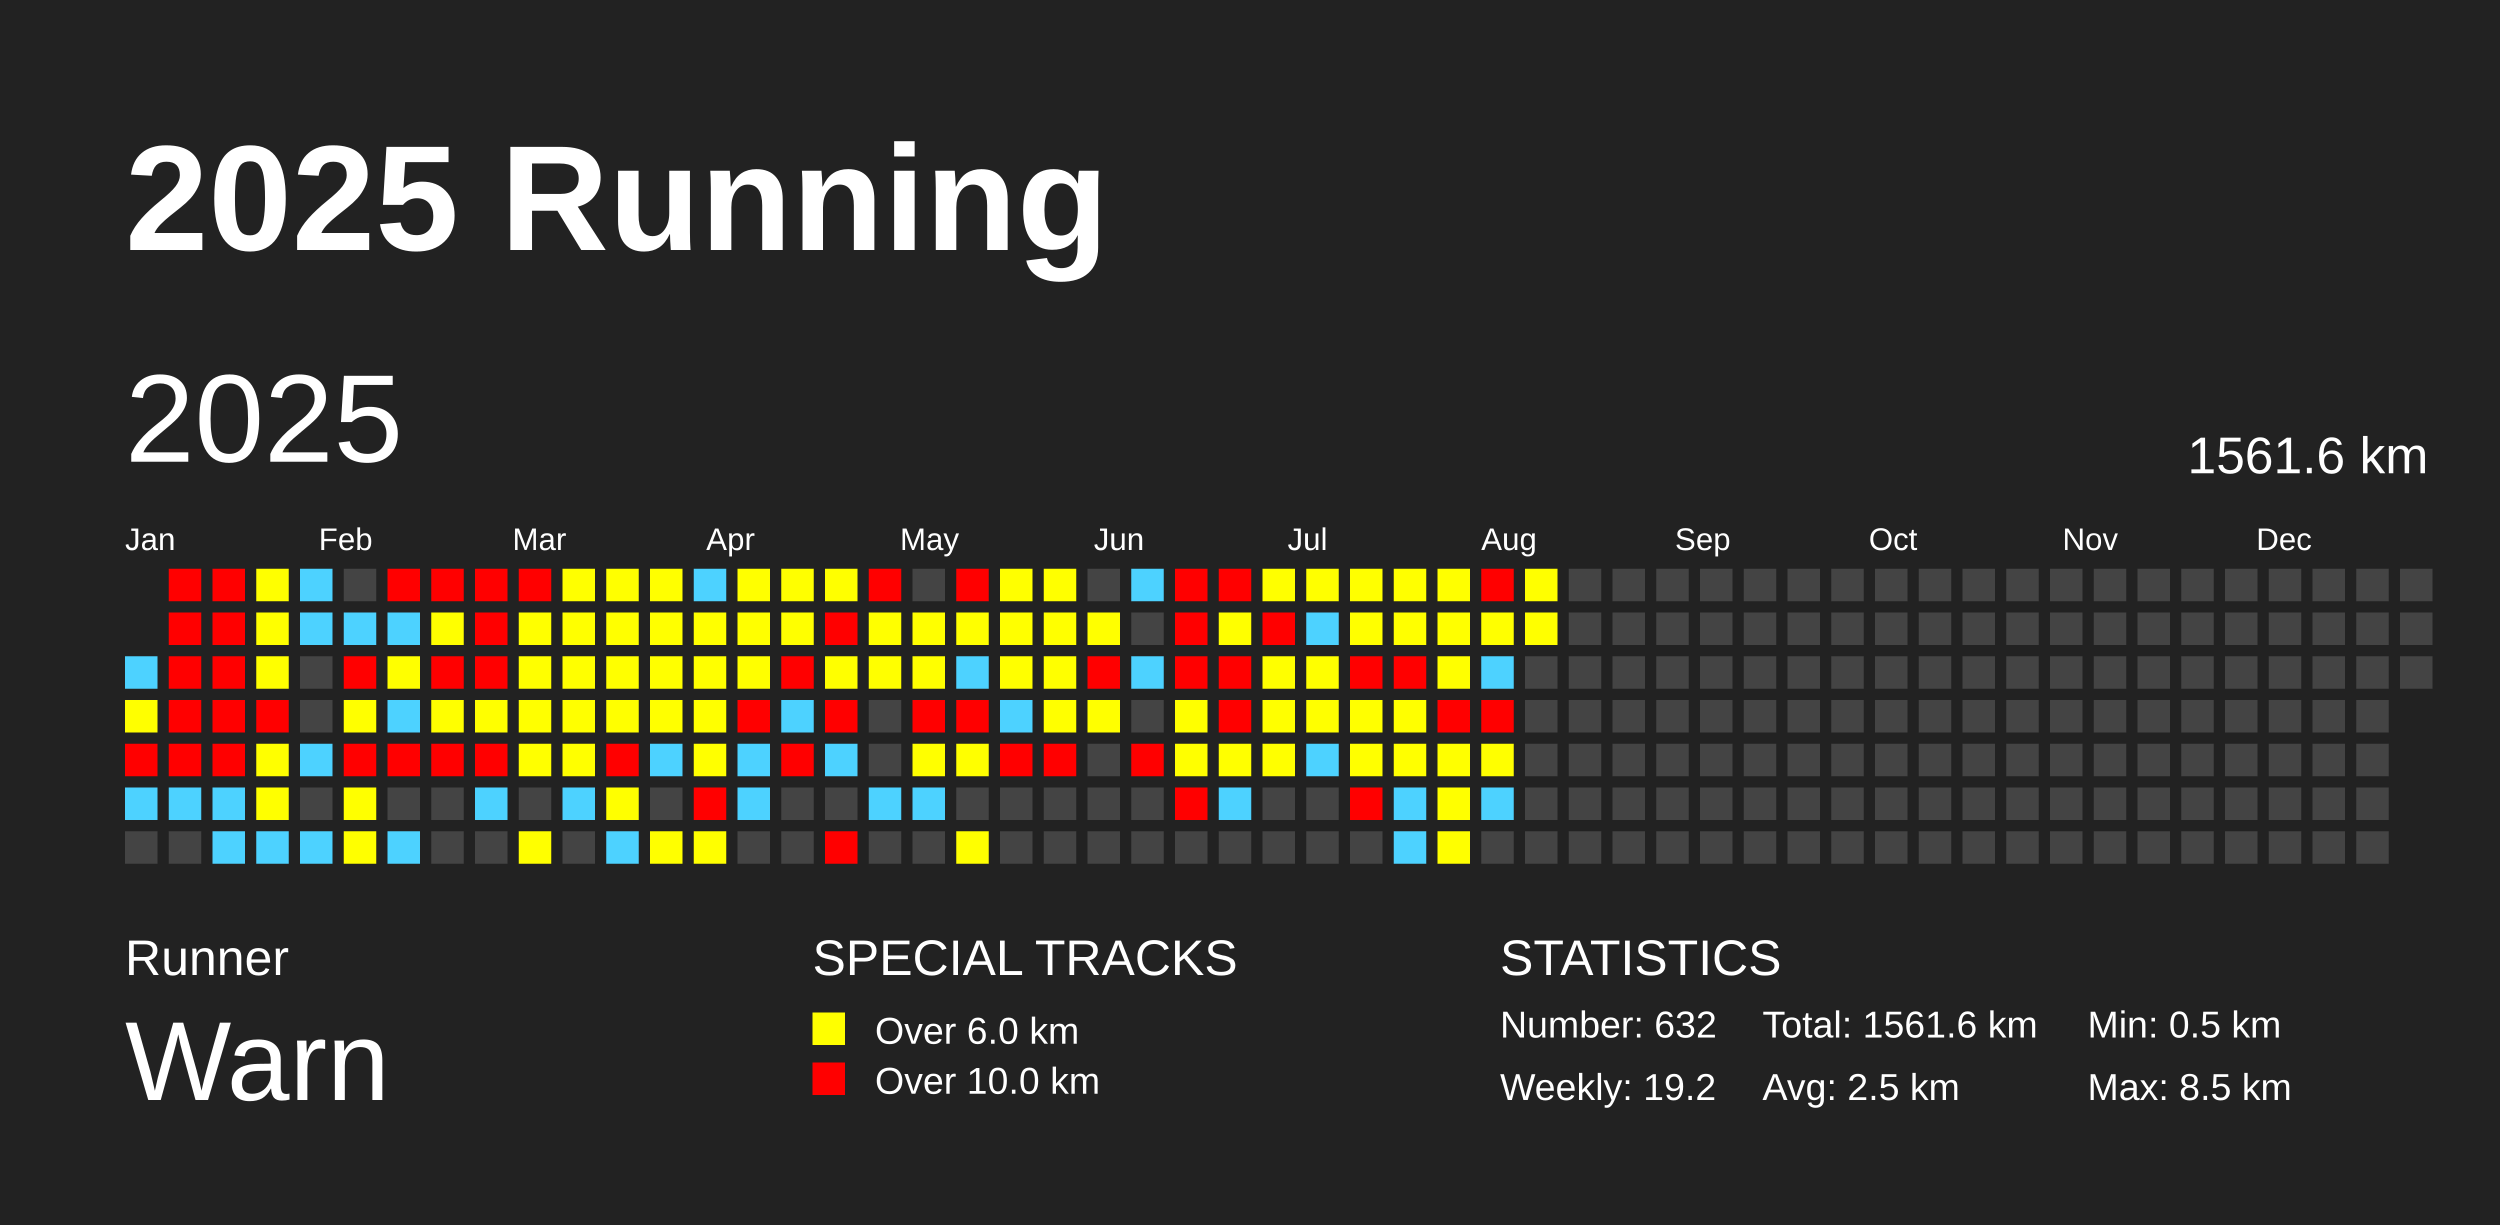
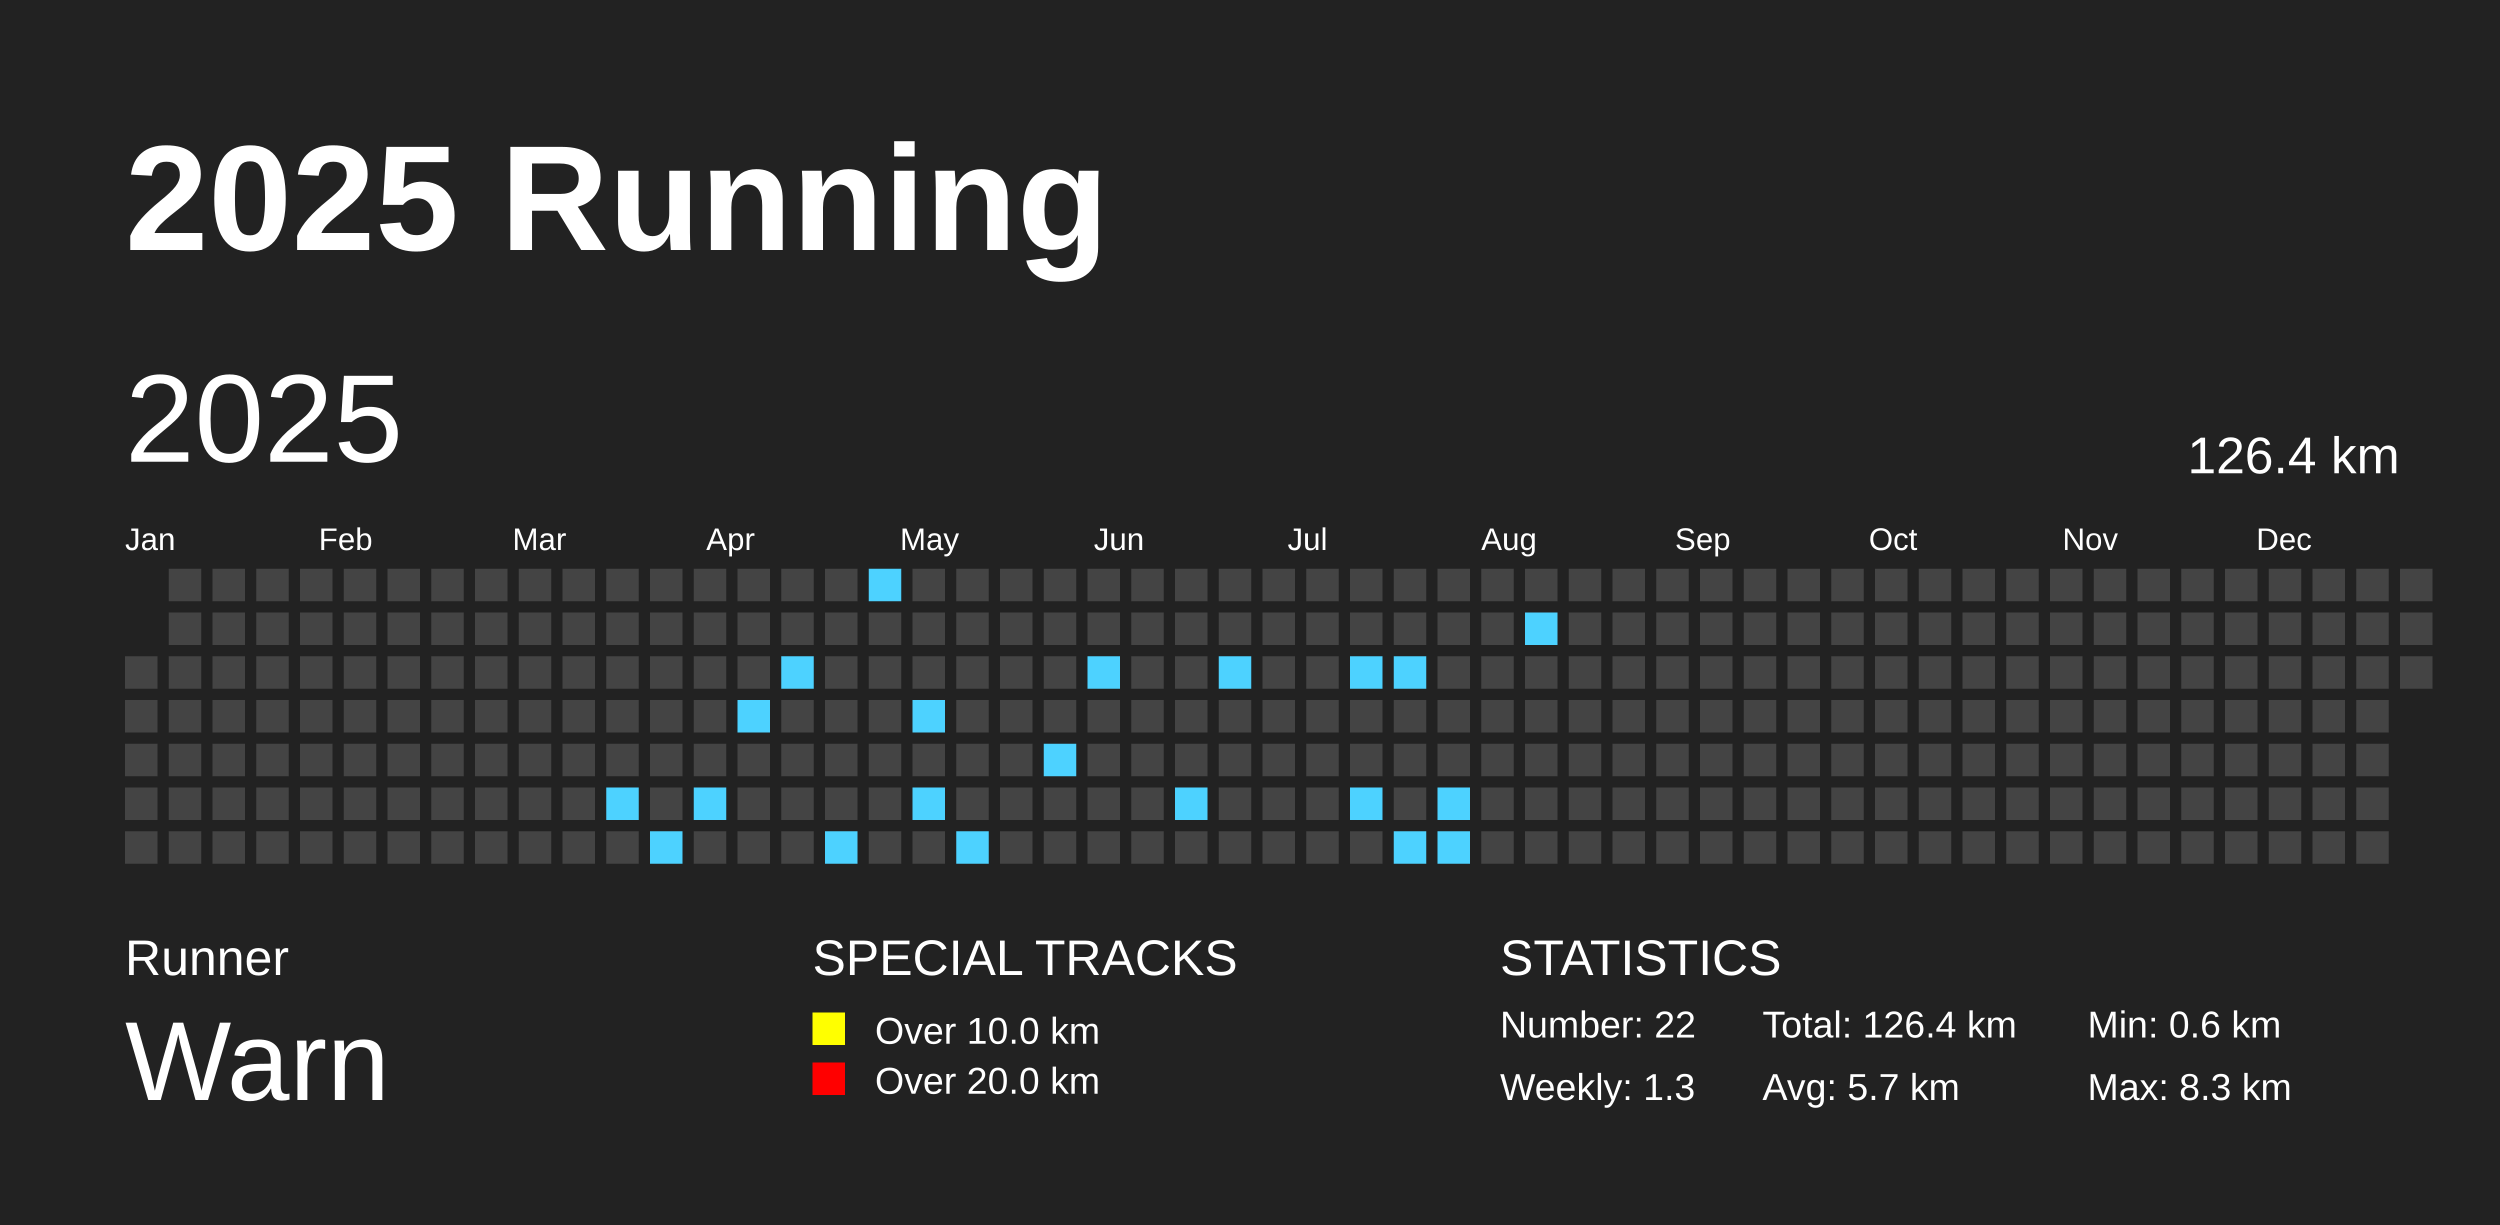
<svg xmlns="http://www.w3.org/2000/svg" baseProfile="full" height="98mm" version="1.1" viewBox="0,0,200,98" width="200mm">
  <defs />
  <rect fill="#222222" height="98" width="200" x="0" y="0" />
  <text fill="#FFFFFF" style="font-size:12px; font-family:Arial; font-weight:bold;" x="10" y="20">2025 Running</text>
  <text fill="#FFFFFF" style="font-size:4px; font-family:Arial" x="10" y="78">Runner</text>
  <text fill="#FFFFFF" style="font-size:9px; font-family:Arial" x="10" y="88">Warn</text>
  <text fill="#FFFFFF" style="font-size:4px; font-family:Arial" x="65" y="78">SPECIAL TRACKS</text>
  <rect fill="yellow" height="2.6" width="2.6" x="65" y="81" />
-   <text fill="#FFFFFF" style="font-size:3px; font-family:Arial" x="70" y="83.5">Over 6.0 km</text>
+   <text fill="#FFFFFF" style="font-size:3px; font-family:Arial" x="70" y="83.5">Over 10.0 km</text>
  <rect fill="red" height="2.6" width="2.6" x="65" y="85" />
-   <text fill="#FFFFFF" style="font-size:3px; font-family:Arial" x="70" y="87.5">Over 10.0 km</text>
+   <text fill="#FFFFFF" style="font-size:3px; font-family:Arial" x="70" y="87.5">Over 20.0 km</text>
  <text fill="#FFFFFF" style="font-size:4px; font-family:Arial" x="120" y="78">STATISTICS</text>
-   <text fill="#FFFFFF" style="font-size:3px; font-family:Arial" x="120" y="83">Number: 632</text>
-   <text fill="#FFFFFF" style="font-size:3px; font-family:Arial" x="120" y="88">Weekly: 19.2</text>
-   <text fill="#FFFFFF" style="font-size:3px; font-family:Arial" x="141" y="83">Total: 1561.6 km</text>
-   <text fill="#FFFFFF" style="font-size:3px; font-family:Arial" x="141" y="88">Avg: 2.5 km</text>
-   <text fill="#FFFFFF" style="font-size:3px; font-family:Arial" x="167" y="83">Min: 0.5 km</text>
-   <text fill="#FFFFFF" style="font-size:3px; font-family:Arial" x="167" y="88">Max: 8.5 km</text>
+   <text fill="#FFFFFF" style="font-size:3px; font-family:Arial" x="120" y="83">Number: 22</text>
+   <text fill="#FFFFFF" style="font-size:3px; font-family:Arial" x="120" y="88">Weekly: 1.3</text>
+   <text fill="#FFFFFF" style="font-size:3px; font-family:Arial" x="141" y="83">Total: 126.4 km</text>
+   <text fill="#FFFFFF" style="font-size:3px; font-family:Arial" x="141" y="88">Avg: 5.7 km</text>
+   <text fill="#FFFFFF" style="font-size:3px; font-family:Arial" x="167" y="83">Min: 0.6 km</text>
+   <text fill="#FFFFFF" style="font-size:3px; font-family:Arial" x="167" y="88">Max: 8.3 km</text>
  <text dominant-baseline="hanging" fill="#FFFFFF" style="font-size:10.0px; font-family:Arial;" x="10" y="30">2025</text>
-   <text dominant-baseline="hanging" fill="#FFFFFF" style="font-size:4.125px; font-family:Arial;" x="175" y="35">1561.6 km</text>
+   <text dominant-baseline="hanging" fill="#FFFFFF" style="font-size:4.125px; font-family:Arial;" x="175" y="35">126.4 km</text>
  <text fill="#FFFFFF" style="font-size:2.5px; font-family:Arial" x="10.0" y="44">Jan</text>
  <text fill="#FFFFFF" style="font-size:2.5px; font-family:Arial" x="25.5" y="44">Feb</text>
  <text fill="#FFFFFF" style="font-size:2.5px; font-family:Arial" x="41.0" y="44">Mar</text>
  <text fill="#FFFFFF" style="font-size:2.5px; font-family:Arial" x="56.5" y="44">Apr</text>
  <text fill="#FFFFFF" style="font-size:2.5px; font-family:Arial" x="72.0" y="44">May</text>
  <text fill="#FFFFFF" style="font-size:2.5px; font-family:Arial" x="87.5" y="44">Jun</text>
  <text fill="#FFFFFF" style="font-size:2.5px; font-family:Arial" x="103.0" y="44">Jul</text>
  <text fill="#FFFFFF" style="font-size:2.5px; font-family:Arial" x="118.5" y="44">Aug</text>
  <text fill="#FFFFFF" style="font-size:2.5px; font-family:Arial" x="134.0" y="44">Sep</text>
  <text fill="#FFFFFF" style="font-size:2.5px; font-family:Arial" x="149.5" y="44">Oct</text>
  <text fill="#FFFFFF" style="font-size:2.5px; font-family:Arial" x="165.0" y="44">Nov</text>
  <text fill="#FFFFFF" style="font-size:2.5px; font-family:Arial" x="180.5" y="44">Dec</text>
-   <rect fill="#4DD2FF" height="2.6" width="2.6" x="10.0" y="52.5" />
-   <rect fill="yellow" height="2.6" width="2.6" x="10.0" y="56.0" />
-   <rect fill="red" height="2.6" width="2.6" x="10.0" y="59.5" />
-   <rect fill="#4DD2FF" height="2.6" width="2.6" x="10.0" y="63.0" />
+   <rect fill="#444444" height="2.6" width="2.6" x="10.0" y="52.5" />
+   <rect fill="#444444" height="2.6" width="2.6" x="10.0" y="56.0" />
+   <rect fill="#444444" height="2.6" width="2.6" x="10.0" y="59.5" />
+   <rect fill="#444444" height="2.6" width="2.6" x="10.0" y="63.0" />
  <rect fill="#444444" height="2.6" width="2.6" x="10.0" y="66.5" />
-   <rect fill="red" height="2.6" width="2.6" x="13.5" y="45.5" />
-   <rect fill="red" height="2.6" width="2.6" x="13.5" y="49.0" />
-   <rect fill="red" height="2.6" width="2.6" x="13.5" y="52.5" />
-   <rect fill="red" height="2.6" width="2.6" x="13.5" y="56.0" />
-   <rect fill="red" height="2.6" width="2.6" x="13.5" y="59.5" />
-   <rect fill="#4DD2FF" height="2.6" width="2.6" x="13.5" y="63.0" />
+   <rect fill="#444444" height="2.6" width="2.6" x="13.5" y="45.5" />
+   <rect fill="#444444" height="2.6" width="2.6" x="13.5" y="49.0" />
+   <rect fill="#444444" height="2.6" width="2.6" x="13.5" y="52.5" />
+   <rect fill="#444444" height="2.6" width="2.6" x="13.5" y="56.0" />
+   <rect fill="#444444" height="2.6" width="2.6" x="13.5" y="59.5" />
+   <rect fill="#444444" height="2.6" width="2.6" x="13.5" y="63.0" />
  <rect fill="#444444" height="2.6" width="2.6" x="13.5" y="66.5" />
-   <rect fill="red" height="2.6" width="2.6" x="17.0" y="45.5" />
-   <rect fill="red" height="2.6" width="2.6" x="17.0" y="49.0" />
-   <rect fill="red" height="2.6" width="2.6" x="17.0" y="52.5" />
-   <rect fill="red" height="2.6" width="2.6" x="17.0" y="56.0" />
-   <rect fill="red" height="2.6" width="2.6" x="17.0" y="59.5" />
-   <rect fill="#4DD2FF" height="2.6" width="2.6" x="17.0" y="63.0" />
-   <rect fill="#4DD2FF" height="2.6" width="2.6" x="17.0" y="66.5" />
-   <rect fill="yellow" height="2.6" width="2.6" x="20.5" y="45.5" />
-   <rect fill="yellow" height="2.6" width="2.6" x="20.5" y="49.0" />
-   <rect fill="yellow" height="2.6" width="2.6" x="20.5" y="52.5" />
-   <rect fill="red" height="2.6" width="2.6" x="20.5" y="56.0" />
-   <rect fill="yellow" height="2.6" width="2.6" x="20.5" y="59.5" />
-   <rect fill="yellow" height="2.6" width="2.6" x="20.5" y="63.0" />
-   <rect fill="#4DD2FF" height="2.6" width="2.6" x="20.5" y="66.5" />
-   <rect fill="#4DD2FF" height="2.6" width="2.6" x="24.0" y="45.5" />
-   <rect fill="#4DD2FF" height="2.6" width="2.6" x="24.0" y="49.0" />
+   <rect fill="#444444" height="2.6" width="2.6" x="17.0" y="45.5" />
+   <rect fill="#444444" height="2.6" width="2.6" x="17.0" y="49.0" />
+   <rect fill="#444444" height="2.6" width="2.6" x="17.0" y="52.5" />
+   <rect fill="#444444" height="2.6" width="2.6" x="17.0" y="56.0" />
+   <rect fill="#444444" height="2.6" width="2.6" x="17.0" y="59.5" />
+   <rect fill="#444444" height="2.6" width="2.6" x="17.0" y="63.0" />
+   <rect fill="#444444" height="2.6" width="2.6" x="17.0" y="66.5" />
+   <rect fill="#444444" height="2.6" width="2.6" x="20.5" y="45.5" />
+   <rect fill="#444444" height="2.6" width="2.6" x="20.5" y="49.0" />
+   <rect fill="#444444" height="2.6" width="2.6" x="20.5" y="52.5" />
+   <rect fill="#444444" height="2.6" width="2.6" x="20.5" y="56.0" />
+   <rect fill="#444444" height="2.6" width="2.6" x="20.5" y="59.5" />
+   <rect fill="#444444" height="2.6" width="2.6" x="20.5" y="63.0" />
+   <rect fill="#444444" height="2.6" width="2.6" x="20.5" y="66.5" />
+   <rect fill="#444444" height="2.6" width="2.6" x="24.0" y="45.5" />
+   <rect fill="#444444" height="2.6" width="2.6" x="24.0" y="49.0" />
  <rect fill="#444444" height="2.6" width="2.6" x="24.0" y="52.5" />
  <rect fill="#444444" height="2.6" width="2.6" x="24.0" y="56.0" />
-   <rect fill="#4DD2FF" height="2.6" width="2.6" x="24.0" y="59.5" />
+   <rect fill="#444444" height="2.6" width="2.6" x="24.0" y="59.5" />
  <rect fill="#444444" height="2.6" width="2.6" x="24.0" y="63.0" />
-   <rect fill="#4DD2FF" height="2.6" width="2.6" x="24.0" y="66.5" />
+   <rect fill="#444444" height="2.6" width="2.6" x="24.0" y="66.5" />
  <rect fill="#444444" height="2.6" width="2.6" x="27.5" y="45.5" />
-   <rect fill="#4DD2FF" height="2.6" width="2.6" x="27.5" y="49.0" />
-   <rect fill="red" height="2.6" width="2.6" x="27.5" y="52.5" />
-   <rect fill="yellow" height="2.6" width="2.6" x="27.5" y="56.0" />
-   <rect fill="red" height="2.6" width="2.6" x="27.5" y="59.5" />
-   <rect fill="yellow" height="2.6" width="2.6" x="27.5" y="63.0" />
-   <rect fill="yellow" height="2.6" width="2.6" x="27.5" y="66.5" />
-   <rect fill="red" height="2.6" width="2.6" x="31.0" y="45.5" />
-   <rect fill="#4DD2FF" height="2.6" width="2.6" x="31.0" y="49.0" />
-   <rect fill="yellow" height="2.6" width="2.6" x="31.0" y="52.5" />
-   <rect fill="#4DD2FF" height="2.6" width="2.6" x="31.0" y="56.0" />
-   <rect fill="red" height="2.6" width="2.6" x="31.0" y="59.5" />
+   <rect fill="#444444" height="2.6" width="2.6" x="27.5" y="49.0" />
+   <rect fill="#444444" height="2.6" width="2.6" x="27.5" y="52.5" />
+   <rect fill="#444444" height="2.6" width="2.6" x="27.5" y="56.0" />
+   <rect fill="#444444" height="2.6" width="2.6" x="27.5" y="59.5" />
+   <rect fill="#444444" height="2.6" width="2.6" x="27.5" y="63.0" />
+   <rect fill="#444444" height="2.6" width="2.6" x="27.5" y="66.5" />
+   <rect fill="#444444" height="2.6" width="2.6" x="31.0" y="45.5" />
+   <rect fill="#444444" height="2.6" width="2.6" x="31.0" y="49.0" />
+   <rect fill="#444444" height="2.6" width="2.6" x="31.0" y="52.5" />
+   <rect fill="#444444" height="2.6" width="2.6" x="31.0" y="56.0" />
+   <rect fill="#444444" height="2.6" width="2.6" x="31.0" y="59.5" />
  <rect fill="#444444" height="2.6" width="2.6" x="31.0" y="63.0" />
-   <rect fill="#4DD2FF" height="2.6" width="2.6" x="31.0" y="66.5" />
-   <rect fill="red" height="2.6" width="2.6" x="34.5" y="45.5" />
-   <rect fill="yellow" height="2.6" width="2.6" x="34.5" y="49.0" />
-   <rect fill="red" height="2.6" width="2.6" x="34.5" y="52.5" />
-   <rect fill="yellow" height="2.6" width="2.6" x="34.5" y="56.0" />
-   <rect fill="red" height="2.6" width="2.6" x="34.5" y="59.5" />
+   <rect fill="#444444" height="2.6" width="2.6" x="31.0" y="66.5" />
+   <rect fill="#444444" height="2.6" width="2.6" x="34.5" y="45.5" />
+   <rect fill="#444444" height="2.6" width="2.6" x="34.5" y="49.0" />
+   <rect fill="#444444" height="2.6" width="2.6" x="34.5" y="52.5" />
+   <rect fill="#444444" height="2.6" width="2.6" x="34.5" y="56.0" />
+   <rect fill="#444444" height="2.6" width="2.6" x="34.5" y="59.5" />
  <rect fill="#444444" height="2.6" width="2.6" x="34.5" y="63.0" />
  <rect fill="#444444" height="2.6" width="2.6" x="34.5" y="66.5" />
-   <rect fill="red" height="2.6" width="2.6" x="38.0" y="45.5" />
-   <rect fill="red" height="2.6" width="2.6" x="38.0" y="49.0" />
-   <rect fill="red" height="2.6" width="2.6" x="38.0" y="52.5" />
-   <rect fill="yellow" height="2.6" width="2.6" x="38.0" y="56.0" />
-   <rect fill="red" height="2.6" width="2.6" x="38.0" y="59.5" />
-   <rect fill="#4DD2FF" height="2.6" width="2.6" x="38.0" y="63.0" />
+   <rect fill="#444444" height="2.6" width="2.6" x="38.0" y="45.5" />
+   <rect fill="#444444" height="2.6" width="2.6" x="38.0" y="49.0" />
+   <rect fill="#444444" height="2.6" width="2.6" x="38.0" y="52.5" />
+   <rect fill="#444444" height="2.6" width="2.6" x="38.0" y="56.0" />
+   <rect fill="#444444" height="2.6" width="2.6" x="38.0" y="59.5" />
+   <rect fill="#444444" height="2.6" width="2.6" x="38.0" y="63.0" />
  <rect fill="#444444" height="2.6" width="2.6" x="38.0" y="66.5" />
-   <rect fill="red" height="2.6" width="2.6" x="41.5" y="45.5" />
-   <rect fill="yellow" height="2.6" width="2.6" x="41.5" y="49.0" />
-   <rect fill="yellow" height="2.6" width="2.6" x="41.5" y="52.5" />
-   <rect fill="yellow" height="2.6" width="2.6" x="41.5" y="56.0" />
-   <rect fill="yellow" height="2.6" width="2.6" x="41.5" y="59.5" />
+   <rect fill="#444444" height="2.6" width="2.6" x="41.5" y="45.5" />
+   <rect fill="#444444" height="2.6" width="2.6" x="41.5" y="49.0" />
+   <rect fill="#444444" height="2.6" width="2.6" x="41.5" y="52.5" />
+   <rect fill="#444444" height="2.6" width="2.6" x="41.5" y="56.0" />
+   <rect fill="#444444" height="2.6" width="2.6" x="41.5" y="59.5" />
  <rect fill="#444444" height="2.6" width="2.6" x="41.5" y="63.0" />
-   <rect fill="yellow" height="2.6" width="2.6" x="41.5" y="66.5" />
-   <rect fill="yellow" height="2.6" width="2.6" x="45.0" y="45.5" />
-   <rect fill="yellow" height="2.6" width="2.6" x="45.0" y="49.0" />
-   <rect fill="yellow" height="2.6" width="2.6" x="45.0" y="52.5" />
-   <rect fill="yellow" height="2.6" width="2.6" x="45.0" y="56.0" />
-   <rect fill="yellow" height="2.6" width="2.6" x="45.0" y="59.5" />
-   <rect fill="#4DD2FF" height="2.6" width="2.6" x="45.0" y="63.0" />
+   <rect fill="#444444" height="2.6" width="2.6" x="41.5" y="66.5" />
+   <rect fill="#444444" height="2.6" width="2.6" x="45.0" y="45.5" />
+   <rect fill="#444444" height="2.6" width="2.6" x="45.0" y="49.0" />
+   <rect fill="#444444" height="2.6" width="2.6" x="45.0" y="52.5" />
+   <rect fill="#444444" height="2.6" width="2.6" x="45.0" y="56.0" />
+   <rect fill="#444444" height="2.6" width="2.6" x="45.0" y="59.5" />
+   <rect fill="#444444" height="2.6" width="2.6" x="45.0" y="63.0" />
  <rect fill="#444444" height="2.6" width="2.6" x="45.0" y="66.5" />
-   <rect fill="yellow" height="2.6" width="2.6" x="48.5" y="45.5" />
-   <rect fill="yellow" height="2.6" width="2.6" x="48.5" y="49.0" />
-   <rect fill="yellow" height="2.6" width="2.6" x="48.5" y="52.5" />
-   <rect fill="yellow" height="2.6" width="2.6" x="48.5" y="56.0" />
-   <rect fill="red" height="2.6" width="2.6" x="48.5" y="59.5" />
-   <rect fill="yellow" height="2.6" width="2.6" x="48.5" y="63.0" />
-   <rect fill="#4DD2FF" height="2.6" width="2.6" x="48.5" y="66.5" />
-   <rect fill="yellow" height="2.6" width="2.6" x="52.0" y="45.5" />
-   <rect fill="yellow" height="2.6" width="2.6" x="52.0" y="49.0" />
-   <rect fill="yellow" height="2.6" width="2.6" x="52.0" y="52.5" />
-   <rect fill="yellow" height="2.6" width="2.6" x="52.0" y="56.0" />
-   <rect fill="#4DD2FF" height="2.6" width="2.6" x="52.0" y="59.5" />
+   <rect fill="#444444" height="2.6" width="2.6" x="48.5" y="45.5" />
+   <rect fill="#444444" height="2.6" width="2.6" x="48.5" y="49.0" />
+   <rect fill="#444444" height="2.6" width="2.6" x="48.5" y="52.5" />
+   <rect fill="#444444" height="2.6" width="2.6" x="48.5" y="56.0" />
+   <rect fill="#444444" height="2.6" width="2.6" x="48.5" y="59.5" />
+   <rect fill="#4DD2FF" height="2.6" width="2.6" x="48.5" y="63.0" />
+   <rect fill="#444444" height="2.6" width="2.6" x="48.5" y="66.5" />
+   <rect fill="#444444" height="2.6" width="2.6" x="52.0" y="45.5" />
+   <rect fill="#444444" height="2.6" width="2.6" x="52.0" y="49.0" />
+   <rect fill="#444444" height="2.6" width="2.6" x="52.0" y="52.5" />
+   <rect fill="#444444" height="2.6" width="2.6" x="52.0" y="56.0" />
+   <rect fill="#444444" height="2.6" width="2.6" x="52.0" y="59.5" />
  <rect fill="#444444" height="2.6" width="2.6" x="52.0" y="63.0" />
-   <rect fill="yellow" height="2.6" width="2.6" x="52.0" y="66.5" />
-   <rect fill="#4DD2FF" height="2.6" width="2.6" x="55.5" y="45.5" />
-   <rect fill="yellow" height="2.6" width="2.6" x="55.5" y="49.0" />
-   <rect fill="yellow" height="2.6" width="2.6" x="55.5" y="52.5" />
-   <rect fill="yellow" height="2.6" width="2.6" x="55.5" y="56.0" />
-   <rect fill="yellow" height="2.6" width="2.6" x="55.5" y="59.5" />
-   <rect fill="red" height="2.6" width="2.6" x="55.5" y="63.0" />
-   <rect fill="yellow" height="2.6" width="2.6" x="55.5" y="66.5" />
-   <rect fill="yellow" height="2.6" width="2.6" x="59.0" y="45.5" />
-   <rect fill="yellow" height="2.6" width="2.6" x="59.0" y="49.0" />
-   <rect fill="yellow" height="2.6" width="2.6" x="59.0" y="52.5" />
-   <rect fill="red" height="2.6" width="2.6" x="59.0" y="56.0" />
-   <rect fill="#4DD2FF" height="2.6" width="2.6" x="59.0" y="59.5" />
-   <rect fill="#4DD2FF" height="2.6" width="2.6" x="59.0" y="63.0" />
+   <rect fill="#4DD2FF" height="2.6" width="2.6" x="52.0" y="66.5" />
+   <rect fill="#444444" height="2.6" width="2.6" x="55.5" y="45.5" />
+   <rect fill="#444444" height="2.6" width="2.6" x="55.5" y="49.0" />
+   <rect fill="#444444" height="2.6" width="2.6" x="55.5" y="52.5" />
+   <rect fill="#444444" height="2.6" width="2.6" x="55.5" y="56.0" />
+   <rect fill="#444444" height="2.6" width="2.6" x="55.5" y="59.5" />
+   <rect fill="#4DD2FF" height="2.6" width="2.6" x="55.5" y="63.0" />
+   <rect fill="#444444" height="2.6" width="2.6" x="55.5" y="66.5" />
+   <rect fill="#444444" height="2.6" width="2.6" x="59.0" y="45.5" />
+   <rect fill="#444444" height="2.6" width="2.6" x="59.0" y="49.0" />
+   <rect fill="#444444" height="2.6" width="2.6" x="59.0" y="52.5" />
+   <rect fill="#4DD2FF" height="2.6" width="2.6" x="59.0" y="56.0" />
+   <rect fill="#444444" height="2.6" width="2.6" x="59.0" y="59.5" />
+   <rect fill="#444444" height="2.6" width="2.6" x="59.0" y="63.0" />
  <rect fill="#444444" height="2.6" width="2.6" x="59.0" y="66.5" />
-   <rect fill="yellow" height="2.6" width="2.6" x="62.5" y="45.5" />
-   <rect fill="yellow" height="2.6" width="2.6" x="62.5" y="49.0" />
-   <rect fill="red" height="2.6" width="2.6" x="62.5" y="52.5" />
-   <rect fill="#4DD2FF" height="2.6" width="2.6" x="62.5" y="56.0" />
-   <rect fill="red" height="2.6" width="2.6" x="62.5" y="59.5" />
+   <rect fill="#444444" height="2.6" width="2.6" x="62.5" y="45.5" />
+   <rect fill="#444444" height="2.6" width="2.6" x="62.5" y="49.0" />
+   <rect fill="#4DD2FF" height="2.6" width="2.6" x="62.5" y="52.5" />
+   <rect fill="#444444" height="2.6" width="2.6" x="62.5" y="56.0" />
+   <rect fill="#444444" height="2.6" width="2.6" x="62.5" y="59.5" />
  <rect fill="#444444" height="2.6" width="2.6" x="62.5" y="63.0" />
  <rect fill="#444444" height="2.6" width="2.6" x="62.5" y="66.5" />
-   <rect fill="yellow" height="2.6" width="2.6" x="66.0" y="45.5" />
-   <rect fill="red" height="2.6" width="2.6" x="66.0" y="49.0" />
-   <rect fill="yellow" height="2.6" width="2.6" x="66.0" y="52.5" />
-   <rect fill="red" height="2.6" width="2.6" x="66.0" y="56.0" />
-   <rect fill="#4DD2FF" height="2.6" width="2.6" x="66.0" y="59.5" />
+   <rect fill="#444444" height="2.6" width="2.6" x="66.0" y="45.5" />
+   <rect fill="#444444" height="2.6" width="2.6" x="66.0" y="49.0" />
+   <rect fill="#444444" height="2.6" width="2.6" x="66.0" y="52.5" />
+   <rect fill="#444444" height="2.6" width="2.6" x="66.0" y="56.0" />
+   <rect fill="#444444" height="2.6" width="2.6" x="66.0" y="59.5" />
  <rect fill="#444444" height="2.6" width="2.6" x="66.0" y="63.0" />
-   <rect fill="red" height="2.6" width="2.6" x="66.0" y="66.5" />
-   <rect fill="red" height="2.6" width="2.6" x="69.5" y="45.5" />
-   <rect fill="yellow" height="2.6" width="2.6" x="69.5" y="49.0" />
-   <rect fill="yellow" height="2.6" width="2.6" x="69.5" y="52.5" />
+   <rect fill="#4DD2FF" height="2.6" width="2.6" x="66.0" y="66.5" />
+   <rect fill="#4DD2FF" height="2.6" width="2.6" x="69.5" y="45.5" />
+   <rect fill="#444444" height="2.6" width="2.6" x="69.5" y="49.0" />
+   <rect fill="#444444" height="2.6" width="2.6" x="69.5" y="52.5" />
  <rect fill="#444444" height="2.6" width="2.6" x="69.5" y="56.0" />
  <rect fill="#444444" height="2.6" width="2.6" x="69.5" y="59.5" />
-   <rect fill="#4DD2FF" height="2.6" width="2.6" x="69.5" y="63.0" />
+   <rect fill="#444444" height="2.6" width="2.6" x="69.5" y="63.0" />
  <rect fill="#444444" height="2.6" width="2.6" x="69.5" y="66.5" />
  <rect fill="#444444" height="2.6" width="2.6" x="73.0" y="45.5" />
-   <rect fill="yellow" height="2.6" width="2.6" x="73.0" y="49.0" />
-   <rect fill="yellow" height="2.6" width="2.6" x="73.0" y="52.5" />
-   <rect fill="red" height="2.6" width="2.6" x="73.0" y="56.0" />
-   <rect fill="yellow" height="2.6" width="2.6" x="73.0" y="59.5" />
+   <rect fill="#444444" height="2.6" width="2.6" x="73.0" y="49.0" />
+   <rect fill="#444444" height="2.6" width="2.6" x="73.0" y="52.5" />
+   <rect fill="#4DD2FF" height="2.6" width="2.6" x="73.0" y="56.0" />
+   <rect fill="#444444" height="2.6" width="2.6" x="73.0" y="59.5" />
  <rect fill="#4DD2FF" height="2.6" width="2.6" x="73.0" y="63.0" />
  <rect fill="#444444" height="2.6" width="2.6" x="73.0" y="66.5" />
-   <rect fill="red" height="2.6" width="2.6" x="76.5" y="45.5" />
-   <rect fill="yellow" height="2.6" width="2.6" x="76.5" y="49.0" />
-   <rect fill="#4DD2FF" height="2.6" width="2.6" x="76.5" y="52.5" />
-   <rect fill="red" height="2.6" width="2.6" x="76.5" y="56.0" />
-   <rect fill="yellow" height="2.6" width="2.6" x="76.5" y="59.5" />
+   <rect fill="#444444" height="2.6" width="2.6" x="76.5" y="45.5" />
+   <rect fill="#444444" height="2.6" width="2.6" x="76.5" y="49.0" />
+   <rect fill="#444444" height="2.6" width="2.6" x="76.5" y="52.5" />
+   <rect fill="#444444" height="2.6" width="2.6" x="76.5" y="56.0" />
+   <rect fill="#444444" height="2.6" width="2.6" x="76.5" y="59.5" />
  <rect fill="#444444" height="2.6" width="2.6" x="76.5" y="63.0" />
-   <rect fill="yellow" height="2.6" width="2.6" x="76.5" y="66.5" />
-   <rect fill="yellow" height="2.6" width="2.6" x="80.0" y="45.5" />
-   <rect fill="yellow" height="2.6" width="2.6" x="80.0" y="49.0" />
-   <rect fill="yellow" height="2.6" width="2.6" x="80.0" y="52.5" />
-   <rect fill="#4DD2FF" height="2.6" width="2.6" x="80.0" y="56.0" />
-   <rect fill="red" height="2.6" width="2.6" x="80.0" y="59.5" />
+   <rect fill="#4DD2FF" height="2.6" width="2.6" x="76.5" y="66.5" />
+   <rect fill="#444444" height="2.6" width="2.6" x="80.0" y="45.5" />
+   <rect fill="#444444" height="2.6" width="2.6" x="80.0" y="49.0" />
+   <rect fill="#444444" height="2.6" width="2.6" x="80.0" y="52.5" />
+   <rect fill="#444444" height="2.6" width="2.6" x="80.0" y="56.0" />
+   <rect fill="#444444" height="2.6" width="2.6" x="80.0" y="59.5" />
  <rect fill="#444444" height="2.6" width="2.6" x="80.0" y="63.0" />
  <rect fill="#444444" height="2.6" width="2.6" x="80.0" y="66.5" />
-   <rect fill="yellow" height="2.6" width="2.6" x="83.5" y="45.5" />
-   <rect fill="yellow" height="2.6" width="2.6" x="83.5" y="49.0" />
-   <rect fill="yellow" height="2.6" width="2.6" x="83.5" y="52.5" />
-   <rect fill="yellow" height="2.6" width="2.6" x="83.5" y="56.0" />
-   <rect fill="red" height="2.6" width="2.6" x="83.5" y="59.5" />
+   <rect fill="#444444" height="2.6" width="2.6" x="83.5" y="45.5" />
+   <rect fill="#444444" height="2.6" width="2.6" x="83.5" y="49.0" />
+   <rect fill="#444444" height="2.6" width="2.6" x="83.5" y="52.5" />
+   <rect fill="#444444" height="2.6" width="2.6" x="83.5" y="56.0" />
+   <rect fill="#4DD2FF" height="2.6" width="2.6" x="83.5" y="59.5" />
  <rect fill="#444444" height="2.6" width="2.6" x="83.5" y="63.0" />
  <rect fill="#444444" height="2.6" width="2.6" x="83.5" y="66.5" />
  <rect fill="#444444" height="2.6" width="2.6" x="87.0" y="45.5" />
-   <rect fill="yellow" height="2.6" width="2.6" x="87.0" y="49.0" />
-   <rect fill="red" height="2.6" width="2.6" x="87.0" y="52.5" />
-   <rect fill="yellow" height="2.6" width="2.6" x="87.0" y="56.0" />
+   <rect fill="#444444" height="2.6" width="2.6" x="87.0" y="49.0" />
+   <rect fill="#4DD2FF" height="2.6" width="2.6" x="87.0" y="52.5" />
+   <rect fill="#444444" height="2.6" width="2.6" x="87.0" y="56.0" />
  <rect fill="#444444" height="2.6" width="2.6" x="87.0" y="59.5" />
  <rect fill="#444444" height="2.6" width="2.6" x="87.0" y="63.0" />
  <rect fill="#444444" height="2.6" width="2.6" x="87.0" y="66.5" />
-   <rect fill="#4DD2FF" height="2.6" width="2.6" x="90.5" y="45.5" />
+   <rect fill="#444444" height="2.6" width="2.6" x="90.5" y="45.5" />
  <rect fill="#444444" height="2.6" width="2.6" x="90.5" y="49.0" />
-   <rect fill="#4DD2FF" height="2.6" width="2.6" x="90.5" y="52.5" />
+   <rect fill="#444444" height="2.6" width="2.6" x="90.5" y="52.5" />
  <rect fill="#444444" height="2.6" width="2.6" x="90.5" y="56.0" />
-   <rect fill="red" height="2.6" width="2.6" x="90.5" y="59.5" />
+   <rect fill="#444444" height="2.6" width="2.6" x="90.5" y="59.5" />
  <rect fill="#444444" height="2.6" width="2.6" x="90.5" y="63.0" />
  <rect fill="#444444" height="2.6" width="2.6" x="90.5" y="66.5" />
-   <rect fill="red" height="2.6" width="2.6" x="94.0" y="45.5" />
-   <rect fill="red" height="2.6" width="2.6" x="94.0" y="49.0" />
-   <rect fill="red" height="2.6" width="2.6" x="94.0" y="52.5" />
-   <rect fill="yellow" height="2.6" width="2.6" x="94.0" y="56.0" />
-   <rect fill="yellow" height="2.6" width="2.6" x="94.0" y="59.5" />
-   <rect fill="red" height="2.6" width="2.6" x="94.0" y="63.0" />
+   <rect fill="#444444" height="2.6" width="2.6" x="94.0" y="45.5" />
+   <rect fill="#444444" height="2.6" width="2.6" x="94.0" y="49.0" />
+   <rect fill="#444444" height="2.6" width="2.6" x="94.0" y="52.5" />
+   <rect fill="#444444" height="2.6" width="2.6" x="94.0" y="56.0" />
+   <rect fill="#444444" height="2.6" width="2.6" x="94.0" y="59.5" />
+   <rect fill="#4DD2FF" height="2.6" width="2.6" x="94.0" y="63.0" />
  <rect fill="#444444" height="2.6" width="2.6" x="94.0" y="66.5" />
-   <rect fill="red" height="2.6" width="2.6" x="97.5" y="45.5" />
-   <rect fill="yellow" height="2.6" width="2.6" x="97.5" y="49.0" />
-   <rect fill="red" height="2.6" width="2.6" x="97.5" y="52.5" />
-   <rect fill="red" height="2.6" width="2.6" x="97.5" y="56.0" />
-   <rect fill="yellow" height="2.6" width="2.6" x="97.5" y="59.5" />
-   <rect fill="#4DD2FF" height="2.6" width="2.6" x="97.5" y="63.0" />
+   <rect fill="#444444" height="2.6" width="2.6" x="97.5" y="45.5" />
+   <rect fill="#444444" height="2.6" width="2.6" x="97.5" y="49.0" />
+   <rect fill="#4DD2FF" height="2.6" width="2.6" x="97.5" y="52.5" />
+   <rect fill="#444444" height="2.6" width="2.6" x="97.5" y="56.0" />
+   <rect fill="#444444" height="2.6" width="2.6" x="97.5" y="59.5" />
+   <rect fill="#444444" height="2.6" width="2.6" x="97.5" y="63.0" />
  <rect fill="#444444" height="2.6" width="2.6" x="97.5" y="66.5" />
-   <rect fill="yellow" height="2.6" width="2.6" x="101.0" y="45.5" />
-   <rect fill="red" height="2.6" width="2.6" x="101.0" y="49.0" />
-   <rect fill="yellow" height="2.6" width="2.6" x="101.0" y="52.5" />
-   <rect fill="yellow" height="2.6" width="2.6" x="101.0" y="56.0" />
-   <rect fill="yellow" height="2.6" width="2.6" x="101.0" y="59.5" />
+   <rect fill="#444444" height="2.6" width="2.6" x="101.0" y="45.5" />
+   <rect fill="#444444" height="2.6" width="2.6" x="101.0" y="49.0" />
+   <rect fill="#444444" height="2.6" width="2.6" x="101.0" y="52.5" />
+   <rect fill="#444444" height="2.6" width="2.6" x="101.0" y="56.0" />
+   <rect fill="#444444" height="2.6" width="2.6" x="101.0" y="59.5" />
  <rect fill="#444444" height="2.6" width="2.6" x="101.0" y="63.0" />
  <rect fill="#444444" height="2.6" width="2.6" x="101.0" y="66.5" />
-   <rect fill="yellow" height="2.6" width="2.6" x="104.5" y="45.5" />
-   <rect fill="#4DD2FF" height="2.6" width="2.6" x="104.5" y="49.0" />
-   <rect fill="yellow" height="2.6" width="2.6" x="104.5" y="52.5" />
-   <rect fill="yellow" height="2.6" width="2.6" x="104.5" y="56.0" />
-   <rect fill="#4DD2FF" height="2.6" width="2.6" x="104.5" y="59.5" />
+   <rect fill="#444444" height="2.6" width="2.6" x="104.5" y="45.5" />
+   <rect fill="#444444" height="2.6" width="2.6" x="104.5" y="49.0" />
+   <rect fill="#444444" height="2.6" width="2.6" x="104.5" y="52.5" />
+   <rect fill="#444444" height="2.6" width="2.6" x="104.5" y="56.0" />
+   <rect fill="#444444" height="2.6" width="2.6" x="104.5" y="59.5" />
  <rect fill="#444444" height="2.6" width="2.6" x="104.5" y="63.0" />
  <rect fill="#444444" height="2.6" width="2.6" x="104.5" y="66.5" />
-   <rect fill="yellow" height="2.6" width="2.6" x="108.0" y="45.5" />
-   <rect fill="yellow" height="2.6" width="2.6" x="108.0" y="49.0" />
-   <rect fill="red" height="2.6" width="2.6" x="108.0" y="52.5" />
-   <rect fill="yellow" height="2.6" width="2.6" x="108.0" y="56.0" />
-   <rect fill="yellow" height="2.6" width="2.6" x="108.0" y="59.5" />
-   <rect fill="red" height="2.6" width="2.6" x="108.0" y="63.0" />
+   <rect fill="#444444" height="2.6" width="2.6" x="108.0" y="45.5" />
+   <rect fill="#444444" height="2.6" width="2.6" x="108.0" y="49.0" />
+   <rect fill="#4DD2FF" height="2.6" width="2.6" x="108.0" y="52.5" />
+   <rect fill="#444444" height="2.6" width="2.6" x="108.0" y="56.0" />
+   <rect fill="#444444" height="2.6" width="2.6" x="108.0" y="59.5" />
+   <rect fill="#4DD2FF" height="2.6" width="2.6" x="108.0" y="63.0" />
  <rect fill="#444444" height="2.6" width="2.6" x="108.0" y="66.5" />
-   <rect fill="yellow" height="2.6" width="2.6" x="111.5" y="45.5" />
-   <rect fill="yellow" height="2.6" width="2.6" x="111.5" y="49.0" />
-   <rect fill="red" height="2.6" width="2.6" x="111.5" y="52.5" />
-   <rect fill="yellow" height="2.6" width="2.6" x="111.5" y="56.0" />
-   <rect fill="yellow" height="2.6" width="2.6" x="111.5" y="59.5" />
-   <rect fill="#4DD2FF" height="2.6" width="2.6" x="111.5" y="63.0" />
+   <rect fill="#444444" height="2.6" width="2.6" x="111.5" y="45.5" />
+   <rect fill="#444444" height="2.6" width="2.6" x="111.5" y="49.0" />
+   <rect fill="#4DD2FF" height="2.6" width="2.6" x="111.5" y="52.5" />
+   <rect fill="#444444" height="2.6" width="2.6" x="111.5" y="56.0" />
+   <rect fill="#444444" height="2.6" width="2.6" x="111.5" y="59.5" />
+   <rect fill="#444444" height="2.6" width="2.6" x="111.5" y="63.0" />
  <rect fill="#4DD2FF" height="2.6" width="2.6" x="111.5" y="66.5" />
-   <rect fill="yellow" height="2.6" width="2.6" x="115.0" y="45.5" />
-   <rect fill="yellow" height="2.6" width="2.6" x="115.0" y="49.0" />
-   <rect fill="yellow" height="2.6" width="2.6" x="115.0" y="52.5" />
-   <rect fill="red" height="2.6" width="2.6" x="115.0" y="56.0" />
-   <rect fill="yellow" height="2.6" width="2.6" x="115.0" y="59.5" />
-   <rect fill="yellow" height="2.6" width="2.6" x="115.0" y="63.0" />
-   <rect fill="yellow" height="2.6" width="2.6" x="115.0" y="66.5" />
-   <rect fill="red" height="2.6" width="2.6" x="118.5" y="45.5" />
-   <rect fill="yellow" height="2.6" width="2.6" x="118.5" y="49.0" />
-   <rect fill="#4DD2FF" height="2.6" width="2.6" x="118.5" y="52.5" />
-   <rect fill="red" height="2.6" width="2.6" x="118.5" y="56.0" />
-   <rect fill="yellow" height="2.6" width="2.6" x="118.5" y="59.5" />
-   <rect fill="#4DD2FF" height="2.6" width="2.6" x="118.5" y="63.0" />
+   <rect fill="#444444" height="2.6" width="2.6" x="115.0" y="45.5" />
+   <rect fill="#444444" height="2.6" width="2.6" x="115.0" y="49.0" />
+   <rect fill="#444444" height="2.6" width="2.6" x="115.0" y="52.5" />
+   <rect fill="#444444" height="2.6" width="2.6" x="115.0" y="56.0" />
+   <rect fill="#444444" height="2.6" width="2.6" x="115.0" y="59.5" />
+   <rect fill="#4DD2FF" height="2.6" width="2.6" x="115.0" y="63.0" />
+   <rect fill="#4DD2FF" height="2.6" width="2.6" x="115.0" y="66.5" />
+   <rect fill="#444444" height="2.6" width="2.6" x="118.5" y="45.5" />
+   <rect fill="#444444" height="2.6" width="2.6" x="118.5" y="49.0" />
+   <rect fill="#444444" height="2.6" width="2.6" x="118.5" y="52.5" />
+   <rect fill="#444444" height="2.6" width="2.6" x="118.5" y="56.0" />
+   <rect fill="#444444" height="2.6" width="2.6" x="118.5" y="59.5" />
+   <rect fill="#444444" height="2.6" width="2.6" x="118.5" y="63.0" />
  <rect fill="#444444" height="2.6" width="2.6" x="118.5" y="66.5" />
-   <rect fill="yellow" height="2.6" width="2.6" x="122.0" y="45.5" />
-   <rect fill="yellow" height="2.6" width="2.6" x="122.0" y="49.0" />
+   <rect fill="#444444" height="2.6" width="2.6" x="122.0" y="45.5" />
+   <rect fill="#4DD2FF" height="2.6" width="2.6" x="122.0" y="49.0" />
  <rect fill="#444444" height="2.6" width="2.6" x="122.0" y="52.5" />
  <rect fill="#444444" height="2.6" width="2.6" x="122.0" y="56.0" />
  <rect fill="#444444" height="2.6" width="2.6" x="122.0" y="59.5" />
  <rect fill="#444444" height="2.6" width="2.6" x="122.0" y="63.0" />
  <rect fill="#444444" height="2.6" width="2.6" x="122.0" y="66.5" />
  <rect fill="#444444" height="2.6" width="2.6" x="125.5" y="45.5" />
  <rect fill="#444444" height="2.6" width="2.6" x="125.5" y="49.0" />
  <rect fill="#444444" height="2.6" width="2.6" x="125.5" y="52.5" />
  <rect fill="#444444" height="2.6" width="2.6" x="125.5" y="56.0" />
  <rect fill="#444444" height="2.6" width="2.6" x="125.5" y="59.5" />
  <rect fill="#444444" height="2.6" width="2.6" x="125.5" y="63.0" />
  <rect fill="#444444" height="2.6" width="2.6" x="125.5" y="66.5" />
  <rect fill="#444444" height="2.6" width="2.6" x="129.0" y="45.5" />
  <rect fill="#444444" height="2.6" width="2.6" x="129.0" y="49.0" />
  <rect fill="#444444" height="2.6" width="2.6" x="129.0" y="52.5" />
  <rect fill="#444444" height="2.6" width="2.6" x="129.0" y="56.0" />
  <rect fill="#444444" height="2.6" width="2.6" x="129.0" y="59.5" />
  <rect fill="#444444" height="2.6" width="2.6" x="129.0" y="63.0" />
  <rect fill="#444444" height="2.6" width="2.6" x="129.0" y="66.5" />
  <rect fill="#444444" height="2.6" width="2.6" x="132.5" y="45.5" />
  <rect fill="#444444" height="2.6" width="2.6" x="132.5" y="49.0" />
  <rect fill="#444444" height="2.6" width="2.6" x="132.5" y="52.5" />
  <rect fill="#444444" height="2.6" width="2.6" x="132.5" y="56.0" />
  <rect fill="#444444" height="2.6" width="2.6" x="132.5" y="59.5" />
  <rect fill="#444444" height="2.6" width="2.6" x="132.5" y="63.0" />
  <rect fill="#444444" height="2.6" width="2.6" x="132.5" y="66.5" />
  <rect fill="#444444" height="2.6" width="2.6" x="136.0" y="45.5" />
  <rect fill="#444444" height="2.6" width="2.6" x="136.0" y="49.0" />
  <rect fill="#444444" height="2.6" width="2.6" x="136.0" y="52.5" />
  <rect fill="#444444" height="2.6" width="2.6" x="136.0" y="56.0" />
  <rect fill="#444444" height="2.6" width="2.6" x="136.0" y="59.5" />
  <rect fill="#444444" height="2.6" width="2.6" x="136.0" y="63.0" />
  <rect fill="#444444" height="2.6" width="2.6" x="136.0" y="66.5" />
  <rect fill="#444444" height="2.6" width="2.6" x="139.5" y="45.5" />
  <rect fill="#444444" height="2.6" width="2.6" x="139.5" y="49.0" />
  <rect fill="#444444" height="2.6" width="2.6" x="139.5" y="52.5" />
  <rect fill="#444444" height="2.6" width="2.6" x="139.5" y="56.0" />
  <rect fill="#444444" height="2.6" width="2.6" x="139.5" y="59.5" />
  <rect fill="#444444" height="2.6" width="2.6" x="139.5" y="63.0" />
  <rect fill="#444444" height="2.6" width="2.6" x="139.5" y="66.5" />
  <rect fill="#444444" height="2.6" width="2.6" x="143.0" y="45.5" />
  <rect fill="#444444" height="2.6" width="2.6" x="143.0" y="49.0" />
  <rect fill="#444444" height="2.6" width="2.6" x="143.0" y="52.5" />
  <rect fill="#444444" height="2.6" width="2.6" x="143.0" y="56.0" />
  <rect fill="#444444" height="2.6" width="2.6" x="143.0" y="59.5" />
  <rect fill="#444444" height="2.6" width="2.6" x="143.0" y="63.0" />
  <rect fill="#444444" height="2.6" width="2.6" x="143.0" y="66.5" />
  <rect fill="#444444" height="2.6" width="2.6" x="146.5" y="45.5" />
  <rect fill="#444444" height="2.6" width="2.6" x="146.5" y="49.0" />
  <rect fill="#444444" height="2.6" width="2.6" x="146.5" y="52.5" />
  <rect fill="#444444" height="2.6" width="2.6" x="146.5" y="56.0" />
  <rect fill="#444444" height="2.6" width="2.6" x="146.5" y="59.5" />
  <rect fill="#444444" height="2.6" width="2.6" x="146.5" y="63.0" />
  <rect fill="#444444" height="2.6" width="2.6" x="146.5" y="66.5" />
  <rect fill="#444444" height="2.6" width="2.6" x="150.0" y="45.5" />
  <rect fill="#444444" height="2.6" width="2.6" x="150.0" y="49.0" />
  <rect fill="#444444" height="2.6" width="2.6" x="150.0" y="52.5" />
  <rect fill="#444444" height="2.6" width="2.6" x="150.0" y="56.0" />
  <rect fill="#444444" height="2.6" width="2.6" x="150.0" y="59.5" />
  <rect fill="#444444" height="2.6" width="2.6" x="150.0" y="63.0" />
  <rect fill="#444444" height="2.6" width="2.6" x="150.0" y="66.5" />
  <rect fill="#444444" height="2.6" width="2.6" x="153.5" y="45.5" />
  <rect fill="#444444" height="2.6" width="2.6" x="153.5" y="49.0" />
  <rect fill="#444444" height="2.6" width="2.6" x="153.5" y="52.5" />
  <rect fill="#444444" height="2.6" width="2.6" x="153.5" y="56.0" />
  <rect fill="#444444" height="2.6" width="2.6" x="153.5" y="59.5" />
  <rect fill="#444444" height="2.6" width="2.6" x="153.5" y="63.0" />
  <rect fill="#444444" height="2.6" width="2.6" x="153.5" y="66.5" />
  <rect fill="#444444" height="2.6" width="2.6" x="157.0" y="45.5" />
  <rect fill="#444444" height="2.6" width="2.6" x="157.0" y="49.0" />
  <rect fill="#444444" height="2.6" width="2.6" x="157.0" y="52.5" />
  <rect fill="#444444" height="2.6" width="2.6" x="157.0" y="56.0" />
  <rect fill="#444444" height="2.6" width="2.6" x="157.0" y="59.5" />
  <rect fill="#444444" height="2.6" width="2.6" x="157.0" y="63.0" />
  <rect fill="#444444" height="2.6" width="2.6" x="157.0" y="66.5" />
  <rect fill="#444444" height="2.6" width="2.6" x="160.5" y="45.5" />
  <rect fill="#444444" height="2.6" width="2.6" x="160.5" y="49.0" />
  <rect fill="#444444" height="2.6" width="2.6" x="160.5" y="52.5" />
  <rect fill="#444444" height="2.6" width="2.6" x="160.5" y="56.0" />
  <rect fill="#444444" height="2.6" width="2.6" x="160.5" y="59.5" />
  <rect fill="#444444" height="2.6" width="2.6" x="160.5" y="63.0" />
  <rect fill="#444444" height="2.6" width="2.6" x="160.5" y="66.5" />
  <rect fill="#444444" height="2.6" width="2.6" x="164.0" y="45.5" />
  <rect fill="#444444" height="2.6" width="2.6" x="164.0" y="49.0" />
  <rect fill="#444444" height="2.6" width="2.6" x="164.0" y="52.5" />
  <rect fill="#444444" height="2.6" width="2.6" x="164.0" y="56.0" />
  <rect fill="#444444" height="2.6" width="2.6" x="164.0" y="59.5" />
  <rect fill="#444444" height="2.6" width="2.6" x="164.0" y="63.0" />
  <rect fill="#444444" height="2.6" width="2.6" x="164.0" y="66.5" />
  <rect fill="#444444" height="2.6" width="2.6" x="167.5" y="45.5" />
  <rect fill="#444444" height="2.6" width="2.6" x="167.5" y="49.0" />
  <rect fill="#444444" height="2.6" width="2.6" x="167.5" y="52.5" />
  <rect fill="#444444" height="2.6" width="2.6" x="167.5" y="56.0" />
  <rect fill="#444444" height="2.6" width="2.6" x="167.5" y="59.5" />
  <rect fill="#444444" height="2.6" width="2.6" x="167.5" y="63.0" />
  <rect fill="#444444" height="2.6" width="2.6" x="167.5" y="66.5" />
  <rect fill="#444444" height="2.6" width="2.6" x="171.0" y="45.5" />
  <rect fill="#444444" height="2.6" width="2.6" x="171.0" y="49.0" />
  <rect fill="#444444" height="2.6" width="2.6" x="171.0" y="52.5" />
  <rect fill="#444444" height="2.6" width="2.6" x="171.0" y="56.0" />
  <rect fill="#444444" height="2.6" width="2.6" x="171.0" y="59.5" />
  <rect fill="#444444" height="2.6" width="2.6" x="171.0" y="63.0" />
  <rect fill="#444444" height="2.6" width="2.6" x="171.0" y="66.5" />
  <rect fill="#444444" height="2.6" width="2.6" x="174.5" y="45.5" />
  <rect fill="#444444" height="2.6" width="2.6" x="174.5" y="49.0" />
  <rect fill="#444444" height="2.6" width="2.6" x="174.5" y="52.5" />
  <rect fill="#444444" height="2.6" width="2.6" x="174.5" y="56.0" />
  <rect fill="#444444" height="2.6" width="2.6" x="174.5" y="59.5" />
  <rect fill="#444444" height="2.6" width="2.6" x="174.5" y="63.0" />
  <rect fill="#444444" height="2.6" width="2.6" x="174.5" y="66.5" />
  <rect fill="#444444" height="2.6" width="2.6" x="178.0" y="45.5" />
  <rect fill="#444444" height="2.6" width="2.6" x="178.0" y="49.0" />
  <rect fill="#444444" height="2.6" width="2.6" x="178.0" y="52.5" />
  <rect fill="#444444" height="2.6" width="2.6" x="178.0" y="56.0" />
  <rect fill="#444444" height="2.6" width="2.6" x="178.0" y="59.5" />
  <rect fill="#444444" height="2.6" width="2.6" x="178.0" y="63.0" />
  <rect fill="#444444" height="2.6" width="2.6" x="178.0" y="66.5" />
  <rect fill="#444444" height="2.6" width="2.6" x="181.5" y="45.5" />
  <rect fill="#444444" height="2.6" width="2.6" x="181.5" y="49.0" />
  <rect fill="#444444" height="2.6" width="2.6" x="181.5" y="52.5" />
  <rect fill="#444444" height="2.6" width="2.6" x="181.5" y="56.0" />
  <rect fill="#444444" height="2.6" width="2.6" x="181.5" y="59.5" />
  <rect fill="#444444" height="2.6" width="2.6" x="181.5" y="63.0" />
  <rect fill="#444444" height="2.6" width="2.6" x="181.5" y="66.5" />
  <rect fill="#444444" height="2.6" width="2.6" x="185.0" y="45.5" />
  <rect fill="#444444" height="2.6" width="2.6" x="185.0" y="49.0" />
  <rect fill="#444444" height="2.6" width="2.6" x="185.0" y="52.5" />
  <rect fill="#444444" height="2.6" width="2.6" x="185.0" y="56.0" />
  <rect fill="#444444" height="2.6" width="2.6" x="185.0" y="59.5" />
  <rect fill="#444444" height="2.6" width="2.6" x="185.0" y="63.0" />
  <rect fill="#444444" height="2.6" width="2.6" x="185.0" y="66.5" />
  <rect fill="#444444" height="2.6" width="2.6" x="188.5" y="45.5" />
  <rect fill="#444444" height="2.6" width="2.6" x="188.5" y="49.0" />
  <rect fill="#444444" height="2.6" width="2.6" x="188.5" y="52.5" />
  <rect fill="#444444" height="2.6" width="2.6" x="188.5" y="56.0" />
  <rect fill="#444444" height="2.6" width="2.6" x="188.5" y="59.5" />
  <rect fill="#444444" height="2.6" width="2.6" x="188.5" y="63.0" />
  <rect fill="#444444" height="2.6" width="2.6" x="188.5" y="66.5" />
  <rect fill="#444444" height="2.6" width="2.6" x="192.0" y="45.5" />
  <rect fill="#444444" height="2.6" width="2.6" x="192.0" y="49.0" />
  <rect fill="#444444" height="2.6" width="2.6" x="192.0" y="52.5" />
</svg>
